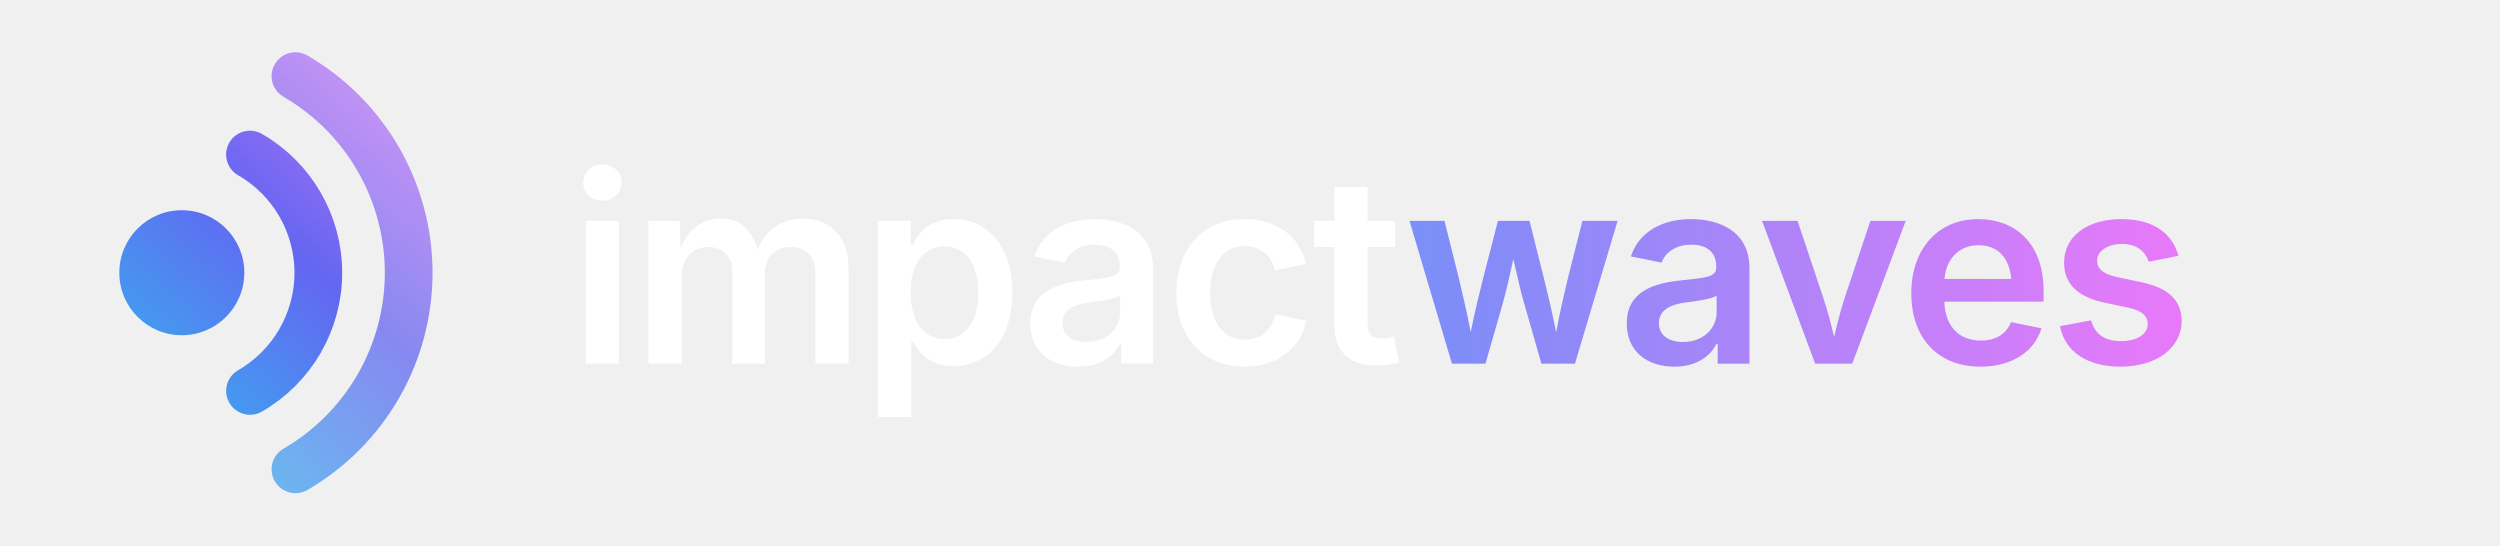
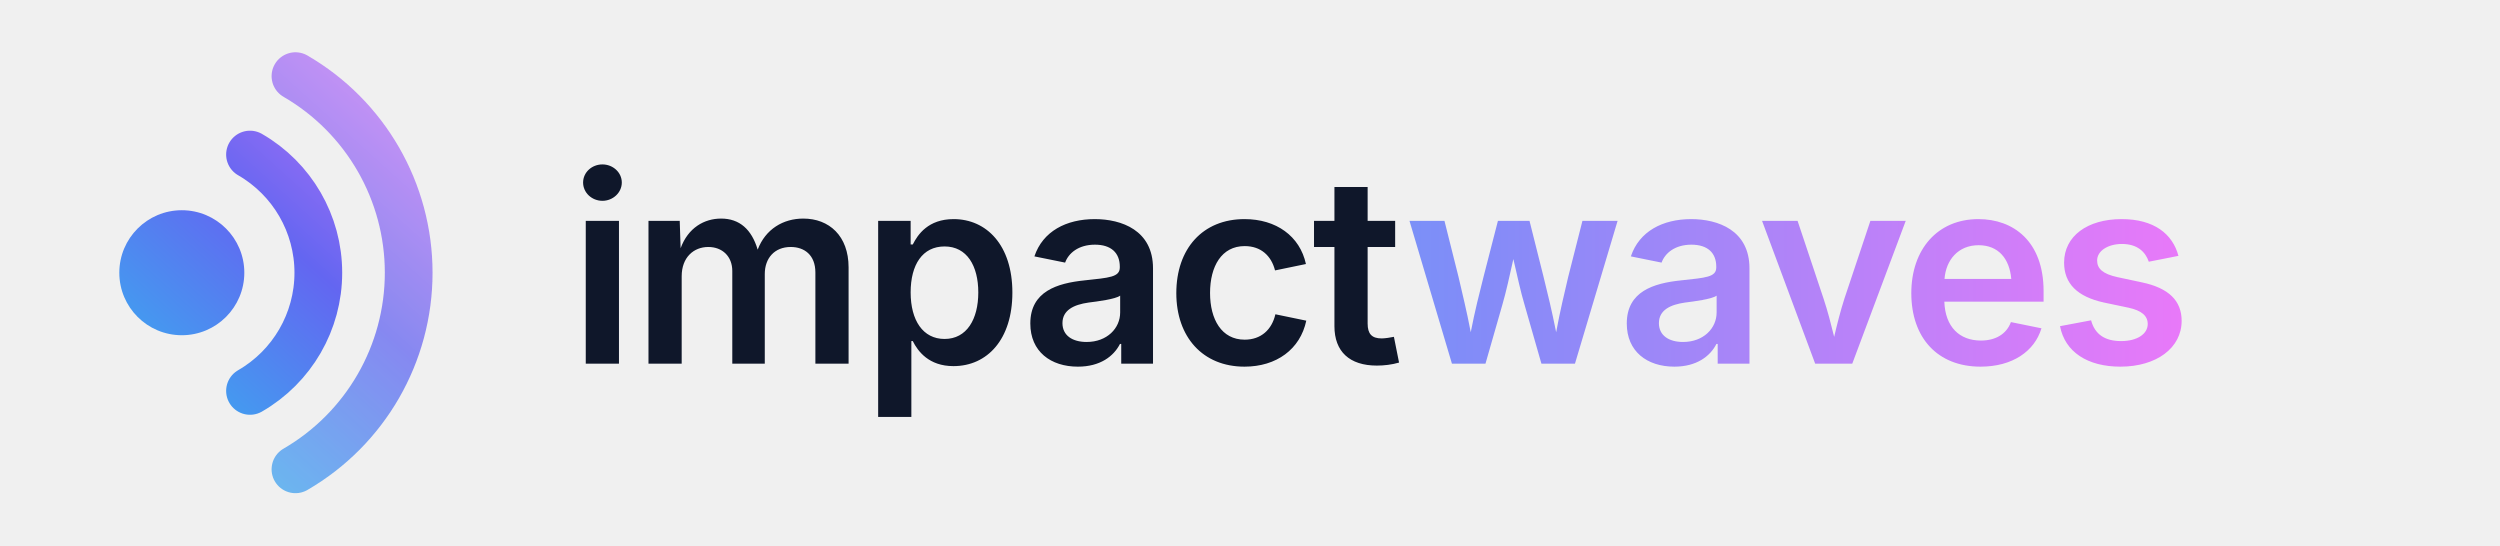
<svg xmlns="http://www.w3.org/2000/svg" viewBox="0 0 220 48" fill="none">
  <defs>
    <linearGradient id="g" x1="6" y1="44" x2="42" y2="4" gradientUnits="userSpaceOnUse">
      <stop stop-color="#22D3EE" />
      <stop offset=".55" stop-color="#6366F1" />
      <stop offset="1" stop-color="#E879F9" />
    </linearGradient>
    <linearGradient id="t" x1="0" y1="0" x2="1" y2="0">
      <stop stop-color="#22D3EE" />
      <stop offset=".55" stop-color="#818CF8" />
      <stop offset="1" stop-color="#E879F9" />
    </linearGradient>
  </defs>
  <circle cx="16" cy="24" r="5.5" fill="url(#g)" />
  <path d="M22 13.6a12 12 0 0 1 0 20.8" stroke="url(#g)" stroke-width="4.2" stroke-linecap="round" />
  <path d="M26 6.7a20 20 0 0 1 0 34.6" stroke="url(#g)" stroke-width="4.2" stroke-linecap="round" opacity=".75" />
-   <text x="50" y="32" font-family="Space Grotesk, Inter, Arial, sans-serif" font-size="23" font-weight="600" letter-spacing="-.5" fill="#fff">impact<tspan fill="url(#t)">waves</tspan>
+   <text x="50" y="32" font-family="Space Grotesk, Inter, Arial, sans-serif" font-size="23" font-weight="600" letter-spacing="-.5" fill="#0f172a">impact<tspan fill="url(#t)">waves</tspan>
  </text>
</svg>
